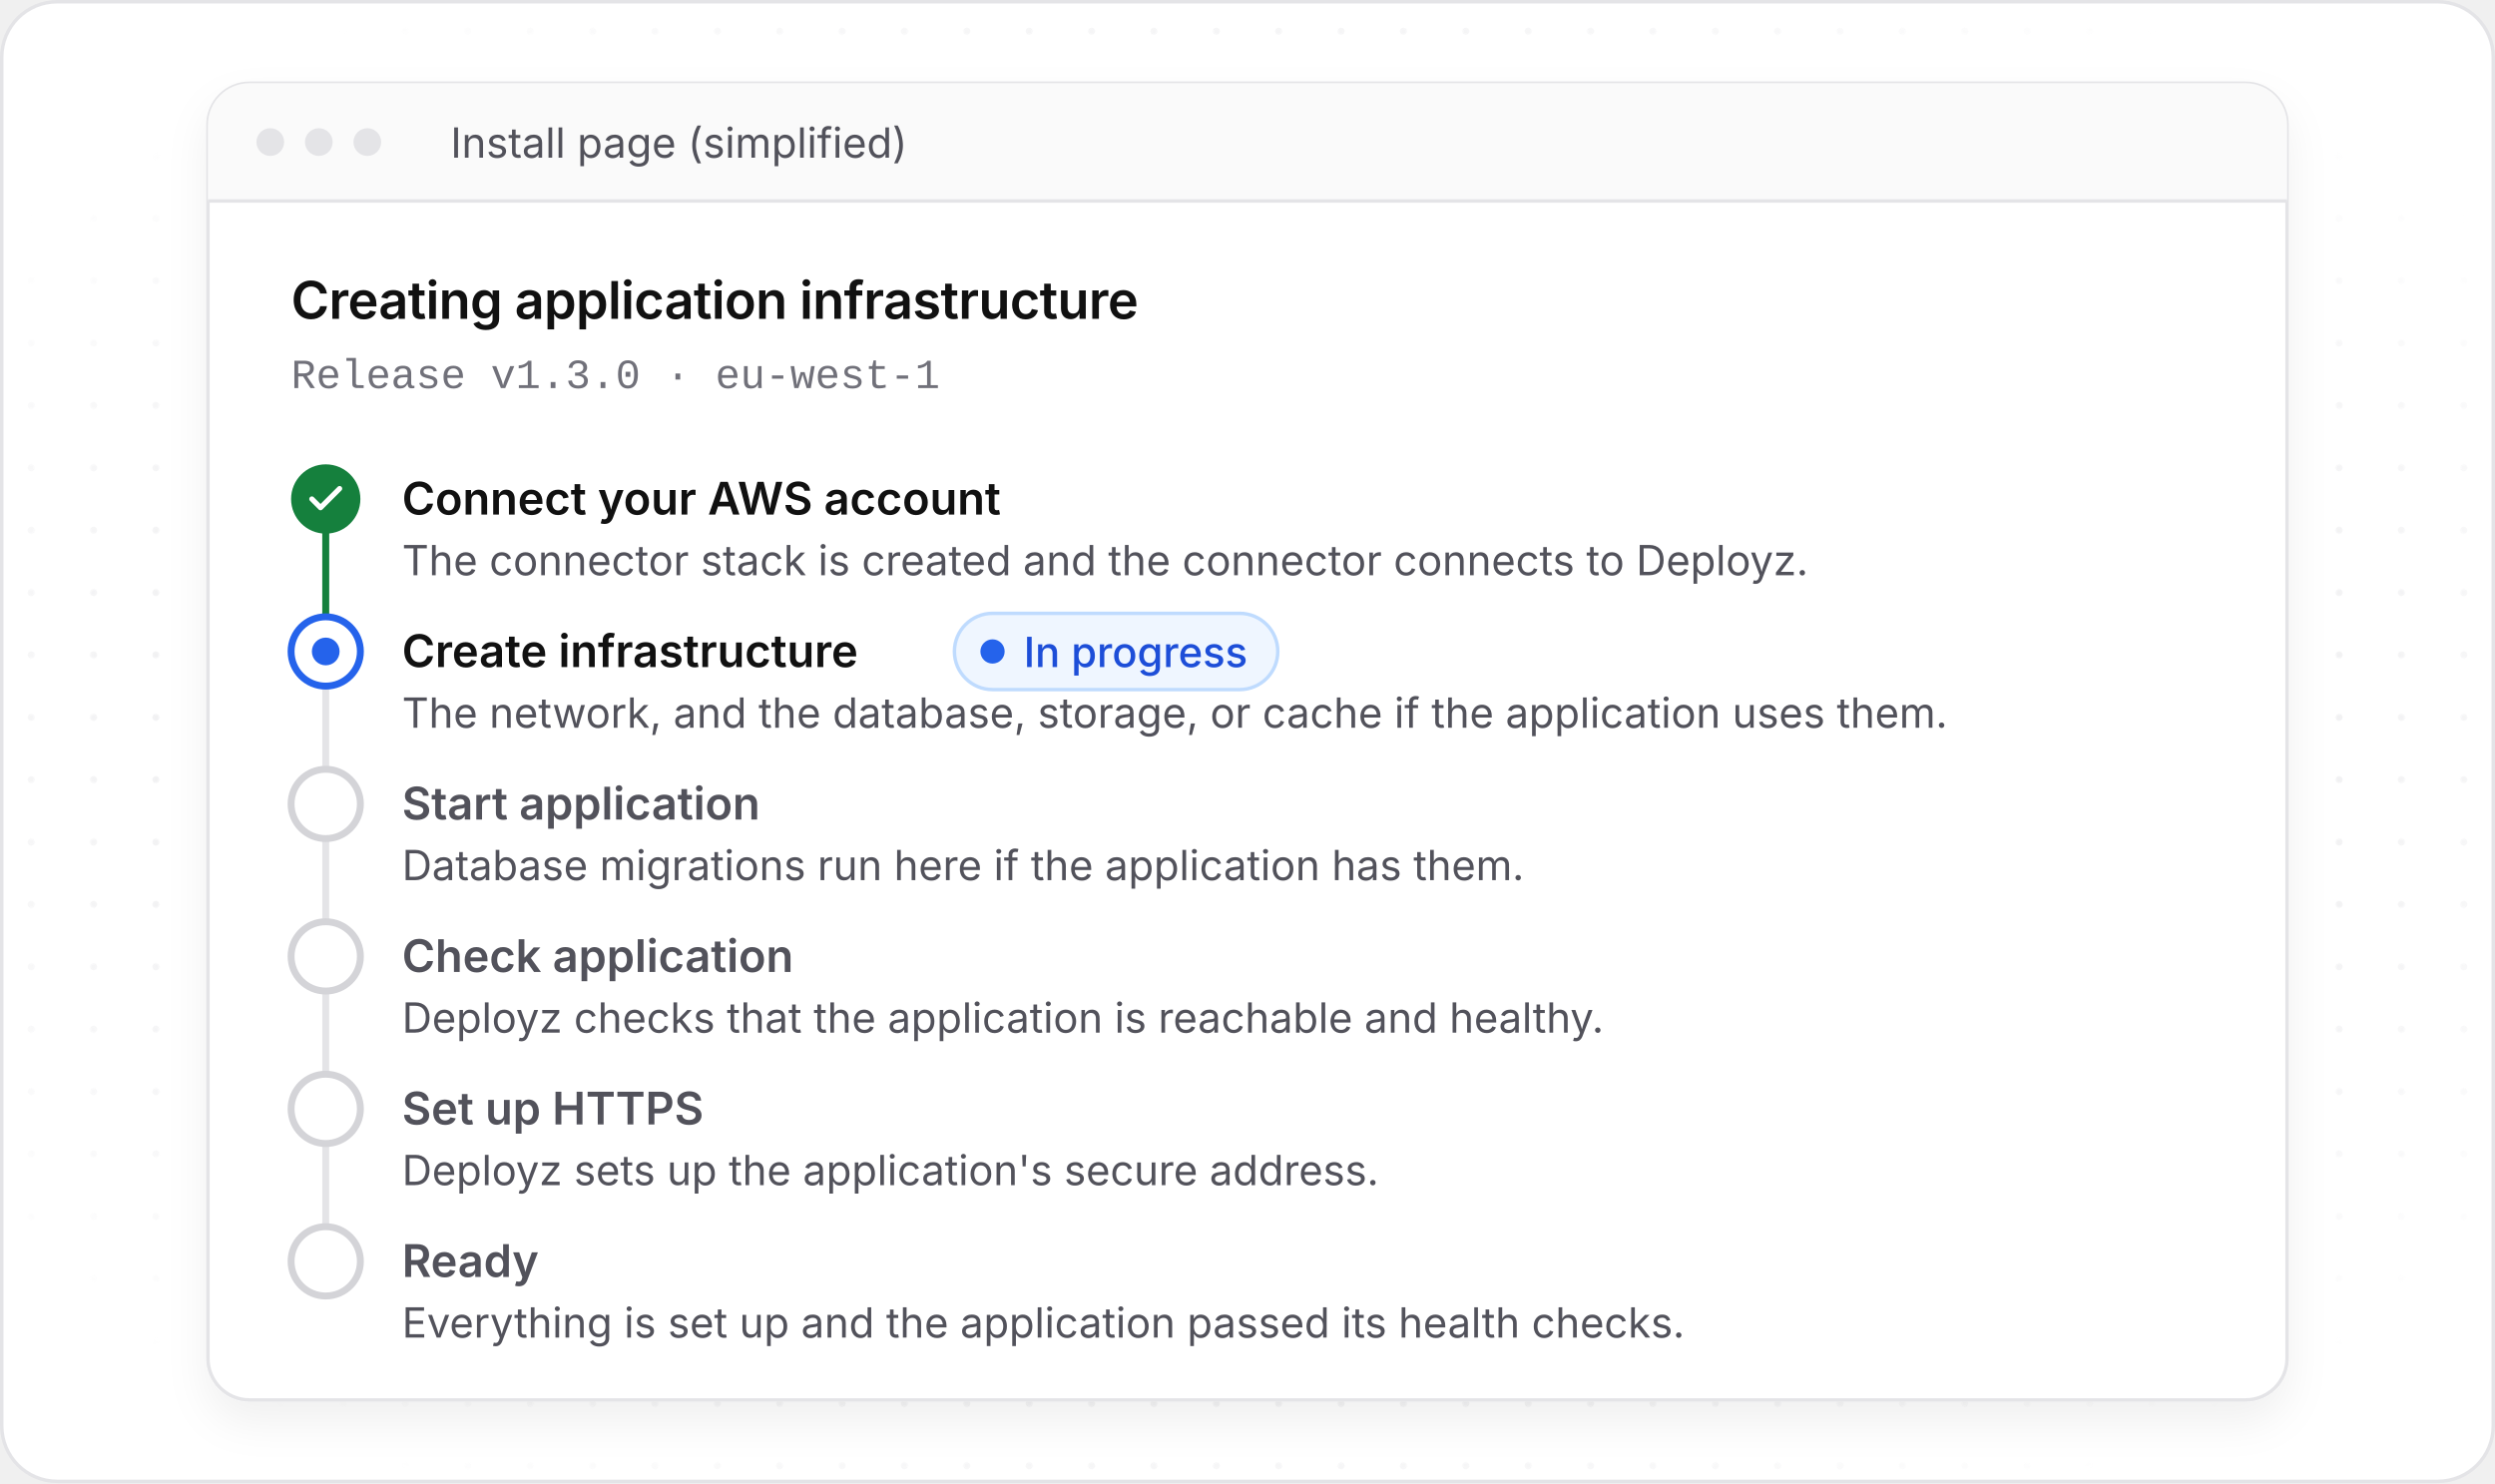
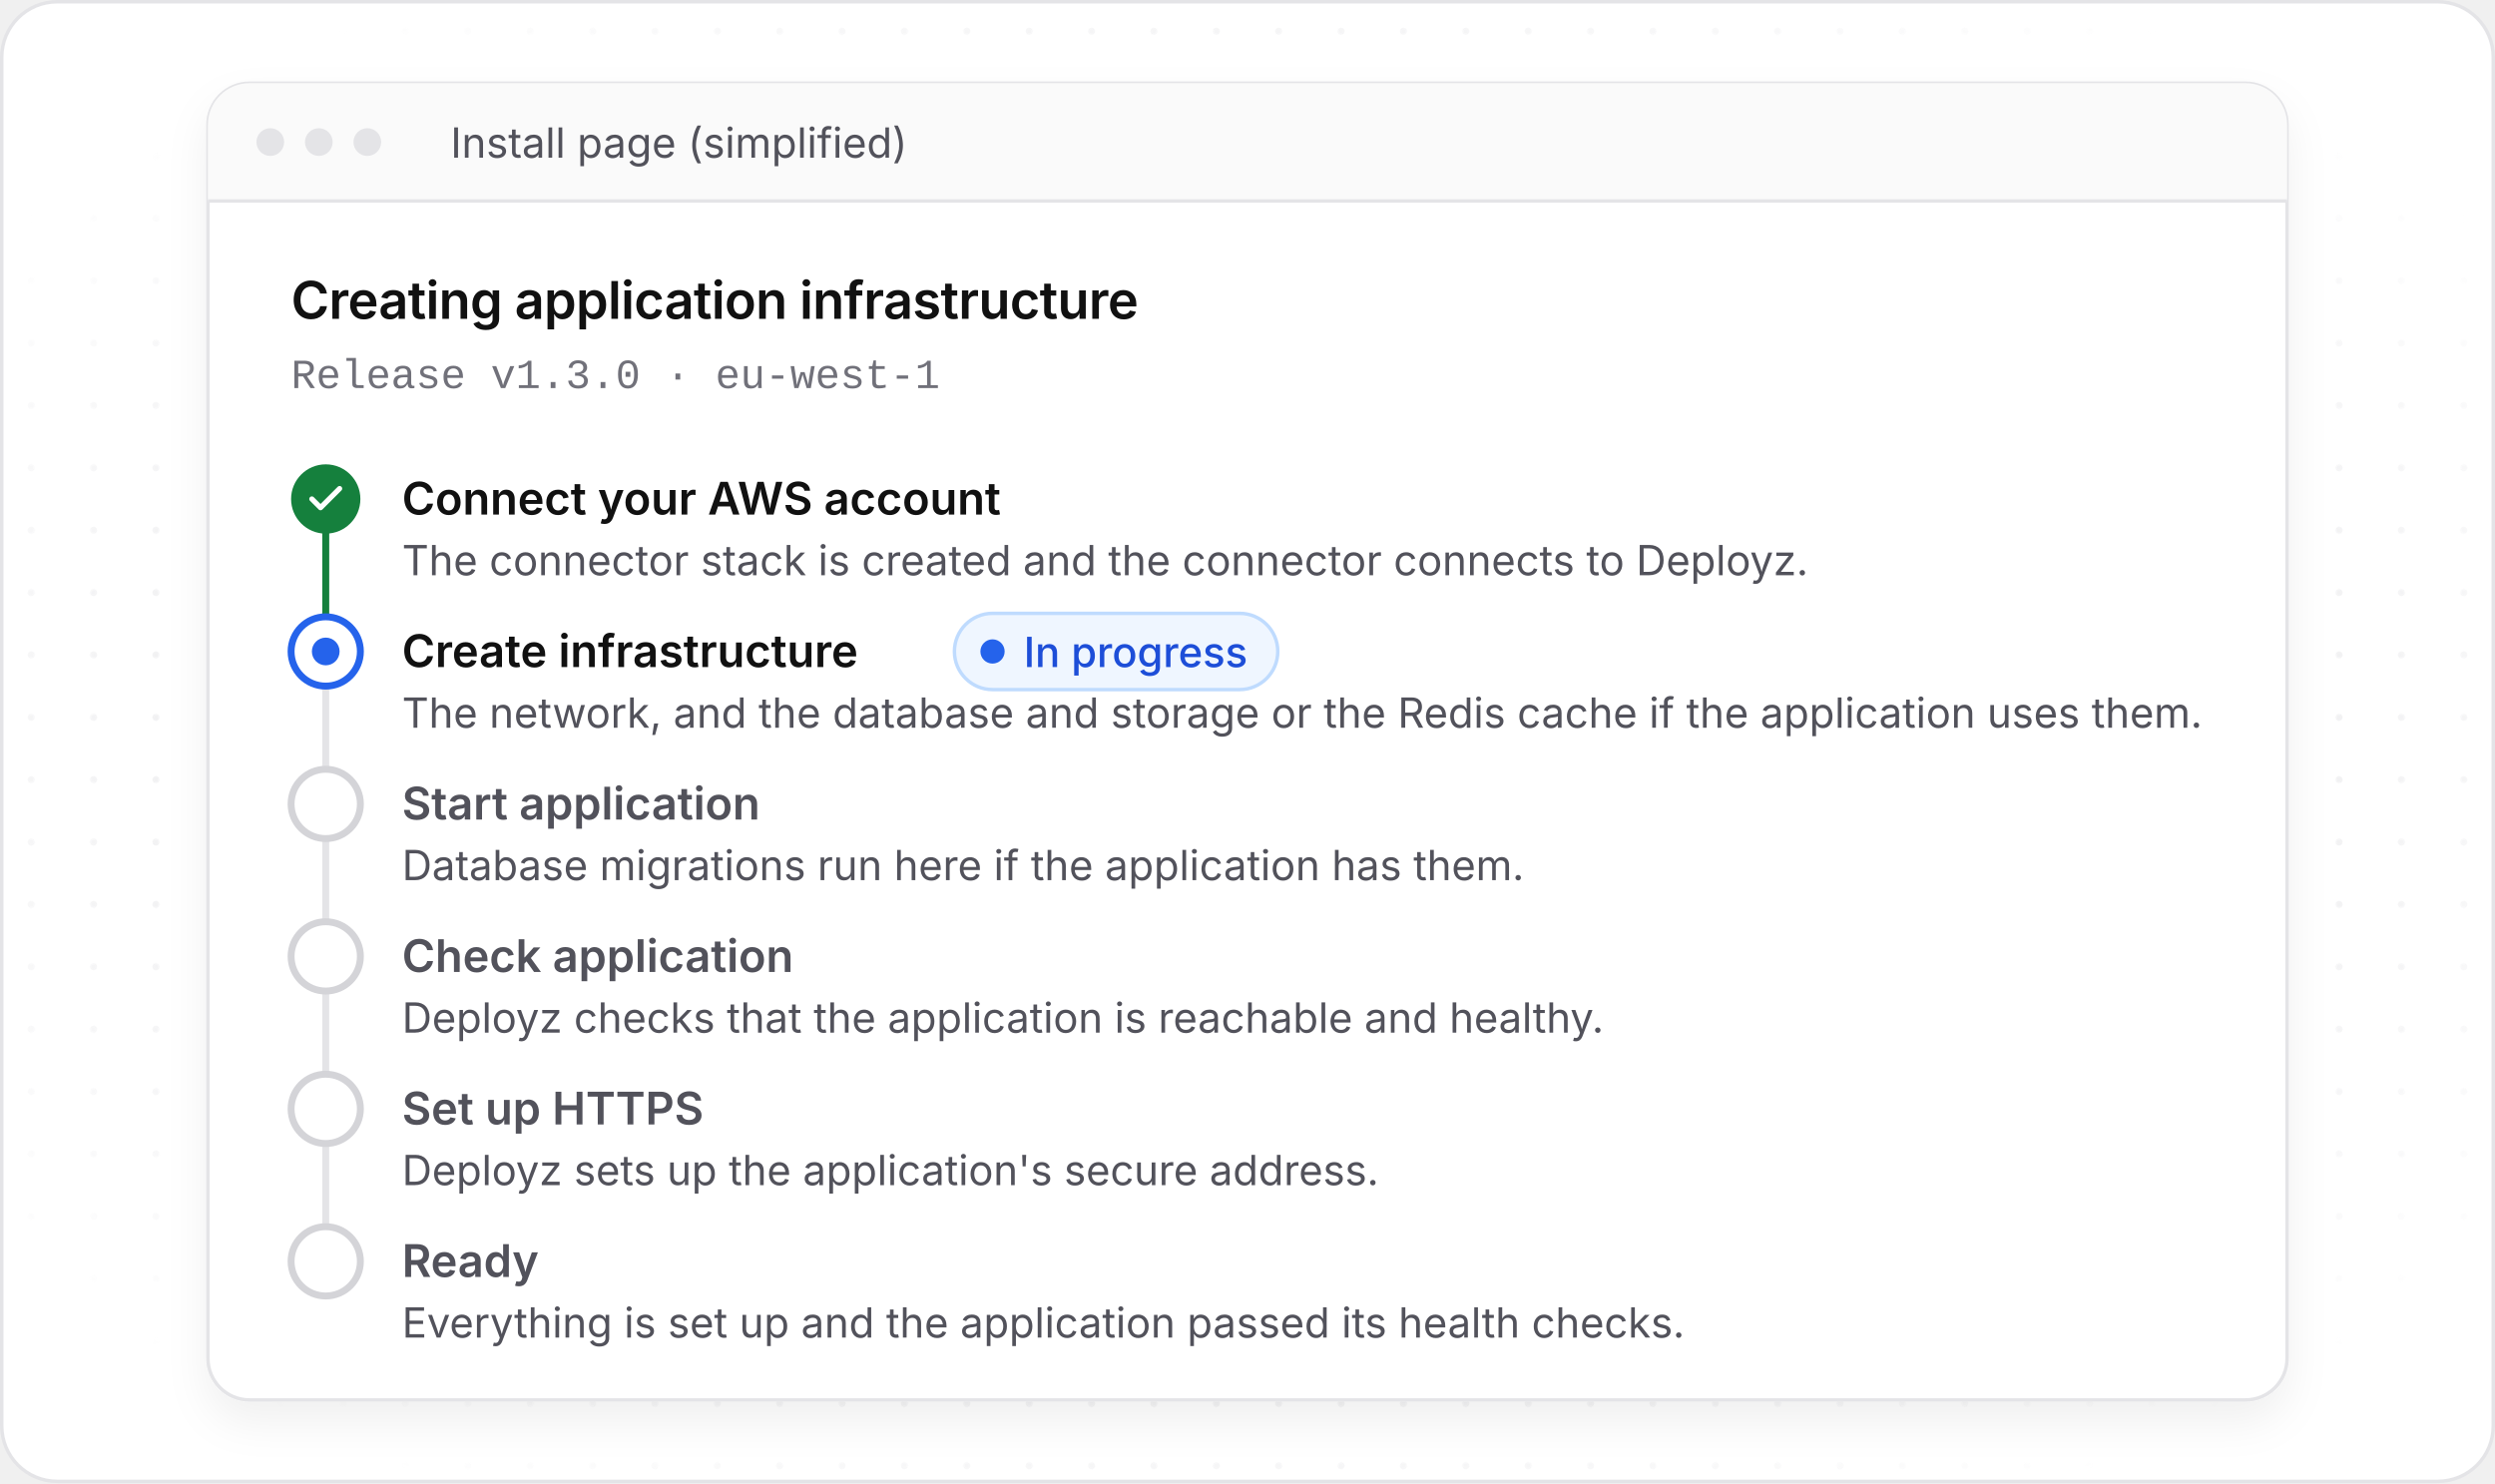
<svg xmlns="http://www.w3.org/2000/svg" width="720" height="428" viewBox="0 0 720 428" role="img" aria-labelledby="title desc">
  <defs>
    <style>
      text { font-family: Inter, "Inter Variable", ui-sans-serif, system-ui, -apple-system, "Segoe UI", sans-serif; fill: #111111; }
      .title { font-size: 13px; font-weight: 600; }
      .heading { font-size: 15px; font-weight: 600; letter-spacing: -0.01em; }
      .body { font-size: 13px; fill: #111111; }
      .label { font-size: 12px; font-weight: 600; fill: #52525B; }
      .note { font-size: 12px; fill: #52525B; }
      .badge { font-size: 12px; font-weight: 500; }
      .num { font-size: 12px; font-weight: 600; fill: #FFFFFF; }
      .mono { font-family: ui-monospace, SFMono-Regular, Menlo, Consolas, "Liberation Mono", monospace; font-size: 12px; fill: #71717A; }
      .mono-dark { font-family: ui-monospace, SFMono-Regular, Menlo, Consolas, "Liberation Mono", monospace; font-size: 12px; fill: #111111; }
      .mono-brand { font-family: ui-monospace, SFMono-Regular, Menlo, Consolas, "Liberation Mono", monospace; font-size: 12px; fill: #1D4ED8; }
      .boundary { fill: none; stroke: #A1A1AA; stroke-width: 1; stroke-dasharray: 5 4; }
      .tag { fill: #FFFFFF; stroke: #E4E4E7; }
      .band { fill: #FAFAFA; stroke: #E4E4E7; }
      .tile { fill: #FFFFFF; stroke: #E4E4E7; }
      .tile-optional { fill: #FFFFFF; stroke: #A1A1AA; stroke-dasharray: 4 3; }
      .icon-tile { fill: #FAFAFA; stroke: #E4E4E7; }
      .icon { fill: none; stroke: #52525B; stroke-width: 1.75; stroke-linecap: round; stroke-linejoin: round; }
      .track { fill: none; stroke: #A1A1AA; stroke-width: 1.5; }
      .track-dashed { fill: none; stroke: #A1A1AA; stroke-width: 1.5; stroke-dasharray: 4 4; }
      .beam { fill: none; stroke: #2563EB; stroke-width: 1.5; }
      .port { fill: #FFFFFF; stroke: #A1A1AA; stroke-width: 1.5; }
      .port-brand { fill: #FFFFFF; stroke: #2563EB; stroke-width: 1.5; }
    </style>
    <pattern id="dots" width="18" height="18" patternUnits="userSpaceOnUse">
      <circle cx="9" cy="9" r="1" fill="#D4D4D8" />
    </pattern>
    <radialGradient id="fade" cx="50%" cy="50%" r="60%">
      <stop offset="40%" stop-color="#FFFFFF" />
      <stop offset="100%" stop-color="#000000" />
    </radialGradient>
    <mask id="fade-mask">
      <rect width="720" height="428" fill="url(#fade)" />
    </mask>
    <radialGradient id="light" cx="50%" cy="50%" r="50%">
      <stop offset="0%" stop-color="#2563EB" stop-opacity="0.10" />
      <stop offset="100%" stop-color="#2563EB" stop-opacity="0" />
    </radialGradient>
    <filter id="shadow" x="-10%" y="-20%" width="120%" height="160%">
      <feDropShadow dx="0" dy="1" stdDeviation="1" flood-color="#111111" flood-opacity="0.04" />
      <feDropShadow dx="0" dy="6" stdDeviation="6" flood-color="#111111" flood-opacity="0.06" />
    </filter>
    <filter id="shadow-brand" x="-10%" y="-10%" width="120%" height="130%">
      <feDropShadow dx="0" dy="1" stdDeviation="1" flood-color="#111111" flood-opacity="0.04" />
      <feDropShadow dx="0" dy="10" stdDeviation="10" flood-color="#2563EB" flood-opacity="0.14" />
    </filter>
    <marker id="arrow" viewBox="0 0 10 10" refX="8" refY="5" markerWidth="7" markerHeight="7" orient="auto-start-reverse">
      <path d="M1 1L9 5L1 9" fill="none" stroke="#A1A1AA" stroke-width="1.5" stroke-linecap="round" stroke-linejoin="round" />
    </marker>
    <marker id="arrow-brand" viewBox="0 0 10 10" refX="8" refY="5" markerWidth="7" markerHeight="7" orient="auto-start-reverse">
      <path d="M1 1L9 5L1 9" fill="none" stroke="#2563EB" stroke-width="1.5" stroke-linecap="round" stroke-linejoin="round" />
    </marker>
    <symbol id="i-check" viewBox="0 0 24 24">
      <path d="M20 6 9 17l-5-5" />
    </symbol>
  </defs>
  <g id="stage">
    <rect x="0.5" y="0.5" width="719" height="427" rx="16" fill="#FFFFFF" stroke="#E4E4E7" />
    <rect x="1" y="1" width="718" height="426" rx="16" fill="url(#dots)" mask="url(#fade-mask)" opacity="0.7" />
    <ellipse cx="360.0" cy="200" rx="260" ry="160" fill="url(#light)" />
  </g>
  <g id="install-page">
    <rect class="tile" x="60" y="24" width="600" height="380" rx="12" filter="url(#shadow)" />
    <path d="M60 36 a12 12 0 0 1 12 -12 H648 a12 12 0 0 1 12 12 V58 H60 Z" fill="#FAFAFA" />
    <line x1="60" y1="58" x2="660" y2="58" stroke="#E4E4E7" />
    <circle cx="78" cy="41" r="4" fill="#E4E4E7" />
    <circle cx="92" cy="41" r="4" fill="#E4E4E7" />
    <circle cx="106" cy="41" r="4" fill="#E4E4E7" />
    <text class="note" x="130" y="45.5">Install page (simplified)</text>
    <text class="heading" x="84" y="92">Creating application infrastructure</text>
    <text class="mono" x="84" y="112">Release v1.3.0 · eu-west-1</text>
  </g>
  <g id="steps">
    <line x1="94" y1="144" x2="94" y2="364" stroke="#E4E4E7" stroke-width="2" />
    <line x1="94" y1="144" x2="94" y2="188" stroke="#15803D" stroke-width="2" />
    <circle cx="94" cy="144" r="10" fill="#15803D" />
    <use href="#i-check" class="icon" x="88" y="138" width="12" height="12" style="stroke:#FFFFFF;stroke-width:3" />
    <text class="title" x="116" y="148.5">Connect your AWS account</text>
    <text class="note" x="116" y="166">The connector stack is created and the connector connects to Deployz.</text>
    <circle cx="94" cy="188" r="10" fill="#FFFFFF" stroke="#2563EB" stroke-width="2" />
    <circle cx="94" cy="188" r="4" fill="#2563EB" />
    <text class="title" x="116" y="192.5">Create infrastructure</text>
    <rect x="275.42" y="177" width="93.32" height="22" rx="11" style="fill:#EFF6FF;stroke:#BFDBFE" />
    <circle cx="286.42" cy="188" r="3.5" fill="#2563EB" />
    <text class="badge" x="295.42" y="192.5" style="fill:#1D4ED8">In progress</text>
-     <text class="note" x="116" y="210">The network, and the database, storage, or cache if the application uses them.</text>
+     <text class="note" x="116" y="210">The network, and the database and storage or the Redis cache if the application uses them.</text>
    <circle cx="94" cy="232" r="10" fill="#FFFFFF" stroke="#D4D4D8" stroke-width="2" />
    <text class="title" x="116" y="236.5" style="fill:#52525B">Start application</text>
    <text class="note" x="116" y="254">Database migrations run here if the application has them.</text>
    <circle cx="94" cy="276" r="10" fill="#FFFFFF" stroke="#D4D4D8" stroke-width="2" />
    <text class="title" x="116" y="280.5" style="fill:#52525B">Check application</text>
    <text class="note" x="116" y="298">Deployz checks that the application is reachable and healthy.</text>
    <circle cx="94" cy="320" r="10" fill="#FFFFFF" stroke="#D4D4D8" stroke-width="2" />
    <text class="title" x="116" y="324.5" style="fill:#52525B">Set up HTTPS</text>
    <text class="note" x="116" y="342">Deployz sets up the application's secure address.</text>
    <circle cx="94" cy="364" r="10" fill="#FFFFFF" stroke="#D4D4D8" stroke-width="2" />
    <text class="title" x="116" y="368.5" style="fill:#52525B">Ready</text>
    <text class="note" x="116" y="386">Everything is set up and the application passed its health checks.</text>
  </g>
</svg>
